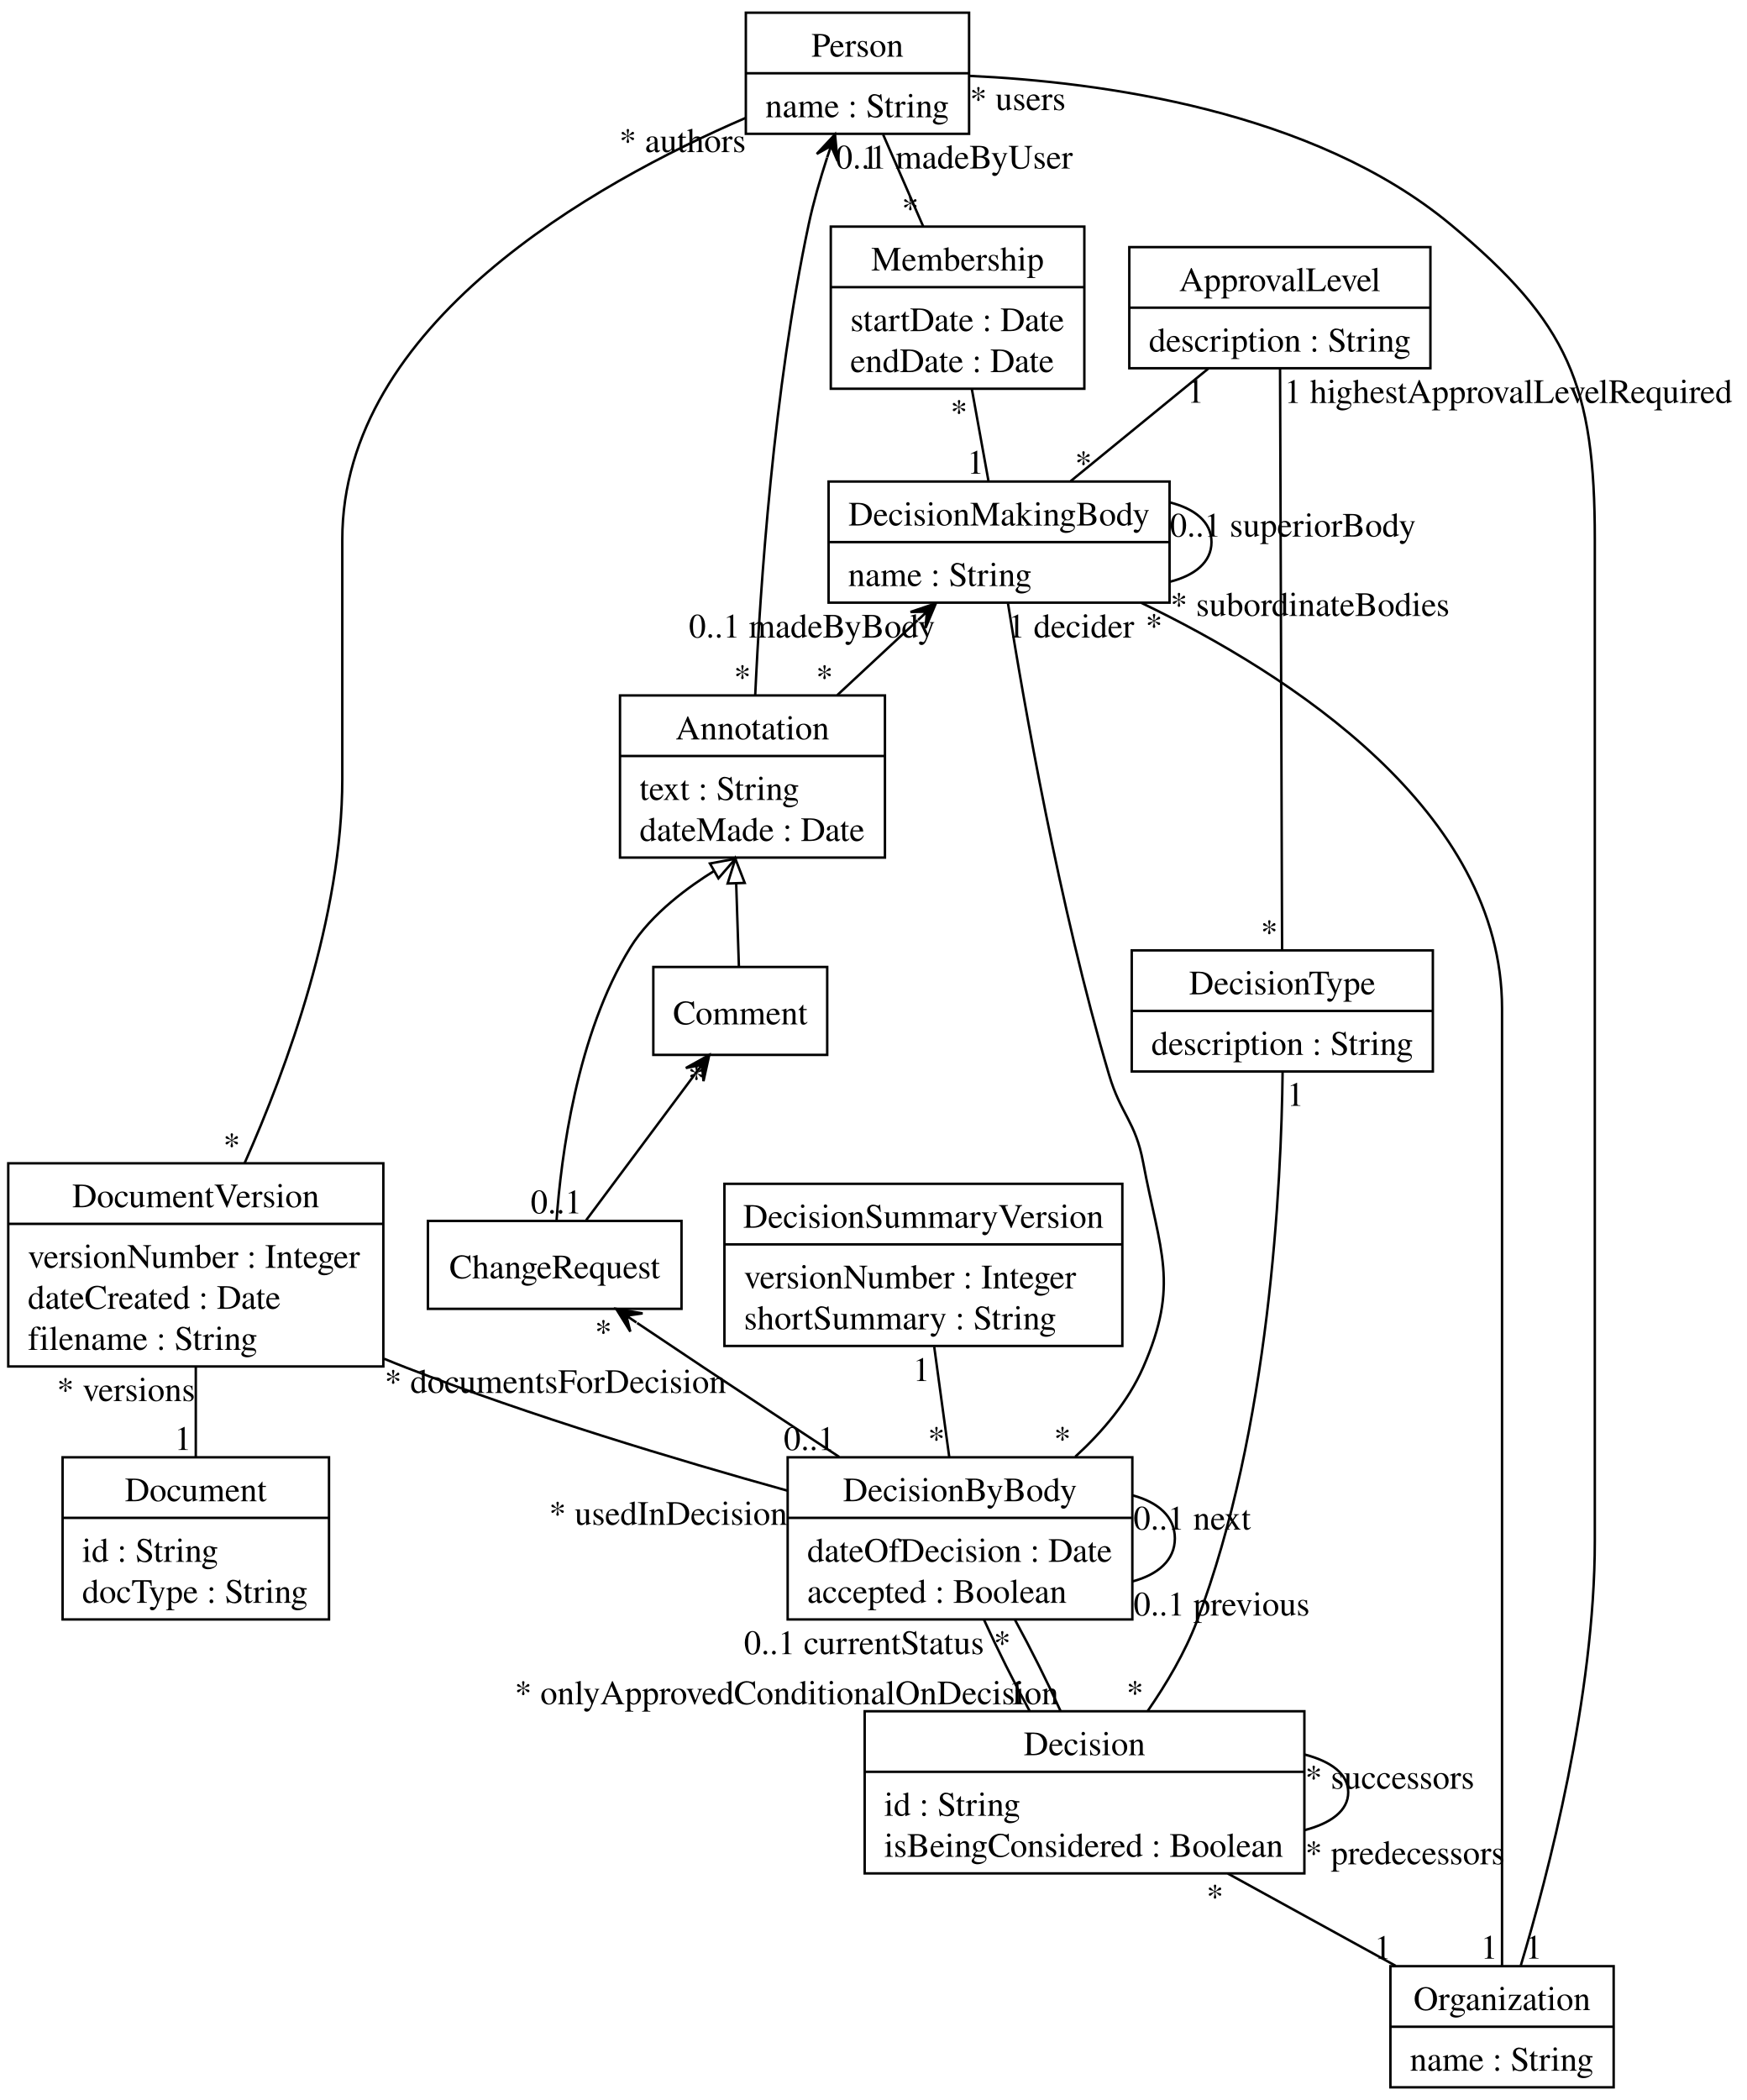
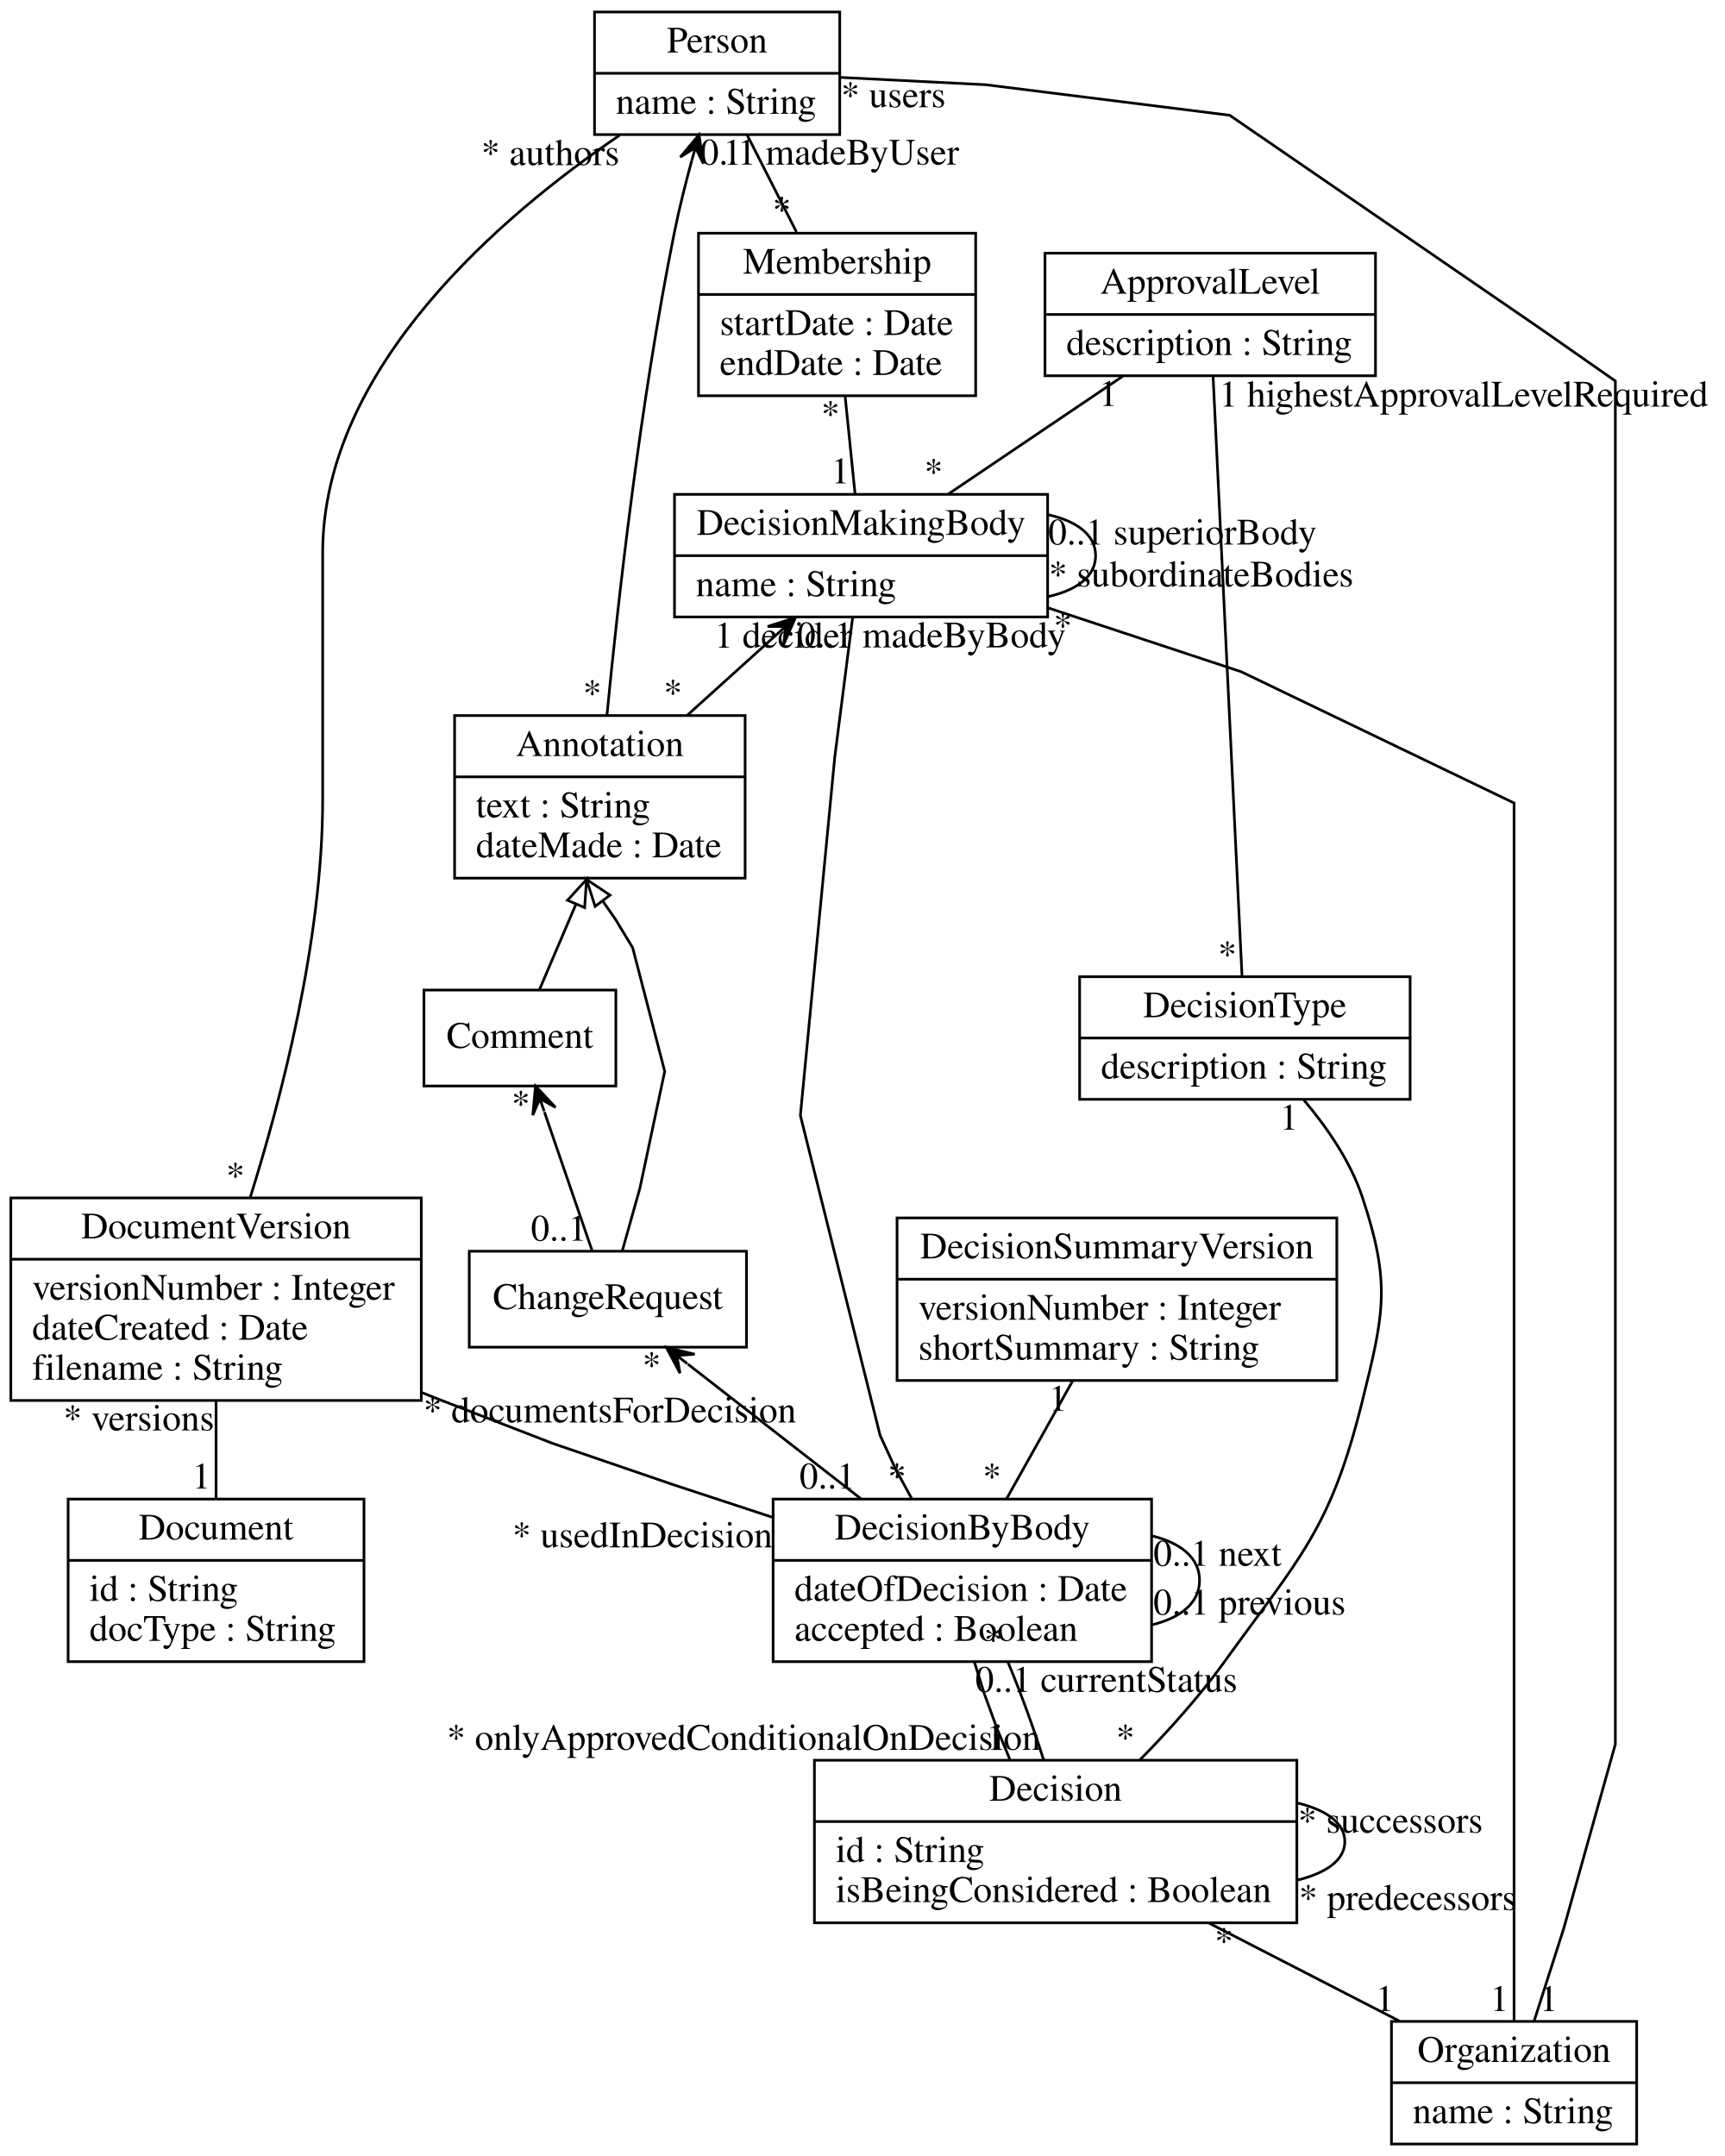
- <svg xmlns="http://www.w3.org/2000/svg" xmlns:xlink="http://www.w3.org/1999/xlink" width="599pt" height="720pt" viewBox="0.00 0.00 598.68 720.00">
-   <g id="graph0" class="graph" transform="scale(0.837209 0.837209) rotate(0) translate(4 856)">
-     <polygon fill="white" stroke="white" points="-4,5 -4,-856 712.088,-856 712.088,5 -4,5" />
+ <svg xmlns="http://www.w3.org/2000/svg" xmlns:xlink="http://www.w3.org/1999/xlink" width="576pt" height="720pt" viewBox="0.00 0.00 575.89 720.00">
+   <g id="graph0" class="graph" transform="scale(0.889988 0.889988) rotate(0) translate(4 805)">
+     <polygon fill="white" stroke="none" points="-4,4 -4,-805 643.079,-805 643.079,4 -4,4" />
    <g id="node1" class="node">
      <g id="a_node1">
-         <a xlink:href="javascript:Action.selectClass(&quot;Organization&quot;);" xlink:title="class Organization Domain model for a generic system to manage decision making within an organization. The requirements are at the bottom of the file. View this using options / GVClassDiagram to get a nice layout. The organization ">
-           <polygon fill="none" stroke="black" points="565.283,-1.2 565.283,-50.8 656.717,-50.8 656.717,-1.2 565.283,-1.2" />
-           <text text-anchor="middle" x="611" y="-32.8" font-family="Times,serif" font-size="14.00">Organization</text>
-           <polyline fill="none" stroke="black" points="565.283,-26 656.717,-26 " />
-           <text text-anchor="start" x="573.283" y="-8" font-family="Times,serif" font-size="14.00">name : String</text>
-         </a>
-       </g>
+         <a xlink:href="javascript:Action.selectClass(&quot;Organization&quot;);" xlink:title="class Organization Domain model for a generic system to manage decision making within an organization. The requirements are at the bottom of the file. View this using options / GVClassDiagram to get a nice layout. UML Class diagram written in Umple The organization ">
+           <polygon fill="none" stroke="black" points="518,-0.5 518,-46.5 610,-46.5 610,-0.5 518,-0.5" />
+           <text text-anchor="middle" x="564" y="-31.3" font-family="Times,serif" font-size="14.00">Organization</text>
+           <polyline fill="none" stroke="black" points="518,-23.5 610,-23.5 " />
+           <text text-anchor="start" x="526" y="-8.3" font-family="Times,serif" font-size="14.00">name : String</text>
+         </a>
+       </g>
+     </g>
+     <g id="node2" class="node">
+       <g id="a_node2">
+         <a xlink:href="javascript:Action.selectClass(&quot;DecisionMakingBody&quot;);" xlink:title="class DecisionMakingBody A committee or individual decision maker OK to just call this Committee ">
+           <polygon fill="none" stroke="black" points="249,-573.5 249,-619.5 389,-619.5 389,-573.5 249,-573.5" />
+           <text text-anchor="middle" x="319" y="-604.3" font-family="Times,serif" font-size="14.00">DecisionMakingBody</text>
+           <polyline fill="none" stroke="black" points="249,-596.5 389,-596.5 " />
+           <text text-anchor="start" x="257" y="-581.3" font-family="Times,serif" font-size="14.00">name : String</text>
+         </a>
+       </g>
+     </g>
+     <g id="edge4" class="edge">
+       <g id="a_edge4">
+         <a xlink:title="Organization 1  -- *  DecisionMakingBody">
+           <path fill="none" stroke="black" d="M389.207,-576.892 461.604,-552.952 564,-503.682 564,-416.5 564,-211 564,-211 564,-211 564,-151.586 564,-81.524 564,-46.606" />
+         </a>
+       </g>
+       <text text-anchor="middle" x="394.707" y="-565.692" font-family="Times,serif" font-size="14.00">* </text>
+       <text text-anchor="middle" x="558.5" y="-50.406" font-family="Times,serif" font-size="14.00">1 </text>
    </g>
    <g id="node4" class="node">
      <g id="a_node4">
        <a xlink:href="javascript:Action.selectClass(&quot;Decision&quot;);" xlink:title="class Decision A formal decision that is proposed or made ">
-           <polygon fill="none" stroke="black" points="349.955,-88.8 349.955,-155.2 530.045,-155.2 530.045,-88.8 349.955,-88.8" />
-           <text text-anchor="middle" x="440" y="-137.2" font-family="Times,serif" font-size="14.00">Decision</text>
-           <polyline fill="none" stroke="black" points="349.955,-130.4 530.045,-130.4 " />
-           <text text-anchor="start" x="357.955" y="-112.4" font-family="Times,serif" font-size="14.00">id : String</text>
-           <text text-anchor="start" x="357.955" y="-95.6" font-family="Times,serif" font-size="14.00">isBeingConsidered : Boolean</text>
+           <polygon fill="none" stroke="black" points="301.5,-83.5 301.5,-144.5 482.5,-144.5 482.5,-83.5 301.5,-83.5" />
+           <text text-anchor="middle" x="392" y="-129.3" font-family="Times,serif" font-size="14.00">Decision</text>
+           <polyline fill="none" stroke="black" points="301.5,-121.5 482.5,-121.5 " />
+           <text text-anchor="start" x="309.5" y="-106.3" font-family="Times,serif" font-size="14.00">id : String</text>
+           <text text-anchor="start" x="309.5" y="-91.3" font-family="Times,serif" font-size="14.00">isBeingConsidered : Boolean</text>
        </a>
      </g>
    </g>
    <g id="edge3" class="edge">
-       <path fill="none" stroke="black" d="M567.407,-50.963C546.528,-62.441 521.22,-76.353 498.679,-88.743" />
-       <text text-anchor="middle" x="493.429" y="-74.743" font-family="Times,serif" font-size="14.00">* </text>
-       <text text-anchor="middle" x="562.157" y="-53.763" font-family="Times,serif" font-size="14.00">1 </text>
-     </g>
-     <g id="node2" class="node">
-       <g id="a_node2">
-         <a xlink:href="javascript:Action.selectClass(&quot;DecisionMakingBody&quot;);" xlink:title="class DecisionMakingBody A committee or individual decision maker OK to just call this Committee ">
-           <polygon fill="none" stroke="black" points="335.172,-609.2 335.172,-658.8 474.828,-658.8 474.828,-609.2 335.172,-609.2" />
-           <text text-anchor="middle" x="405" y="-640.8" font-family="Times,serif" font-size="14.00">DecisionMakingBody</text>
-           <polyline fill="none" stroke="black" points="335.172,-634 474.828,-634 " />
-           <text text-anchor="start" x="343.172" y="-616" font-family="Times,serif" font-size="14.00">name : String</text>
-         </a>
-       </g>
-     </g>
-     <g id="edge4" class="edge">
-       <path fill="none" stroke="black" d="M611,-51.078C611,-88.351 611,-162.266 611,-225 611,-225 611,-225 611,-443 611,-523.886 524.122,-579.845 463.205,-609.141" />
-       <text text-anchor="middle" x="468.455" y="-595.141" font-family="Times,serif" font-size="14.00">* </text>
-       <text text-anchor="middle" x="605.75" y="-53.879" font-family="Times,serif" font-size="14.00">1 </text>
+       <g id="a_edge3">
+         <a xlink:title="Organization 1  -- *  Decision">
+           <path fill="none" stroke="black" d="M449.646,-83.339 472.98,-71.333 499.449,-57.714 521.041,-46.604" />
+         </a>
+       </g>
+       <text text-anchor="middle" x="455.146" y="-72.139" font-family="Times,serif" font-size="14.00">* </text>
+       <text text-anchor="middle" x="515.541" y="-50.404" font-family="Times,serif" font-size="14.00">1 </text>
    </g>
    <g id="node14" class="node">
      <g id="a_node14">
        <a xlink:href="javascript:Action.selectClass(&quot;Person&quot;);" xlink:title="class Person ">
-           <polygon fill="none" stroke="black" points="301.283,-801.2 301.283,-850.8 392.717,-850.8 392.717,-801.2 301.283,-801.2" />
-           <text text-anchor="middle" x="347" y="-832.8" font-family="Times,serif" font-size="14.00">Person</text>
-           <polyline fill="none" stroke="black" points="301.283,-826 392.717,-826 " />
-           <text text-anchor="start" x="309.283" y="-808" font-family="Times,serif" font-size="14.00">name : String</text>
+           <polygon fill="none" stroke="black" points="219,-754.5 219,-800.5 311,-800.5 311,-754.5 219,-754.5" />
+           <text text-anchor="middle" x="265" y="-785.3" font-family="Times,serif" font-size="14.00">Person</text>
+           <polyline fill="none" stroke="black" points="219,-777.5 311,-777.5 " />
+           <text text-anchor="start" x="227" y="-762.3" font-family="Times,serif" font-size="14.00">name : String</text>
        </a>
      </g>
    </g>
    <g id="edge5" class="edge">
-       <path fill="none" stroke="black" d="M618.69,-51.099C629.794,-88.095 649,-161.296 649,-225 649,-225 649,-225 649,-635 649,-698.045 638.467,-723.68 590,-764 533.656,-810.872 446.209,-822.469 393.012,-824.92" />
-       <text text-anchor="middle" x="412.648" y="-810.92" font-family="Times,serif" font-size="14.00">* users</text>
-       <text text-anchor="middle" x="623.94" y="-53.899" font-family="Times,serif" font-size="14.00">1 </text>
+       <g id="a_edge5">
+         <a xlink:title="Organization 1  -- * users Person">
+           <path fill="none" stroke="black" d="M311.114,-775.961 365.726,-773.21 457.301,-761.749 521,-718 574.193,-681.467 602,-662.031 602,-597.5 602,-211 602,-211 602,-211 602,-150.53 582.582,-81.211 571.508,-46.595" />
+         </a>
+       </g>
+       <text text-anchor="middle" x="331.114" y="-764.761" font-family="Times,serif" font-size="14.00">* users</text>
+       <text text-anchor="middle" x="577.008" y="-50.395" font-family="Times,serif" font-size="14.00">1 </text>
+     </g>
+     <g id="edge7" class="edge">
+       <g id="a_edge7">
+         <a xlink:title="DecisionMakingBody * subordinateBodies -- 0..1 superiorBody DecisionMakingBody">
+           <path fill="none" stroke="black" d="M389.071,-581.112C399.749,-583.461 407,-588.59 407,-596.5 407,-604.41 399.749,-609.539 389.071,-611.888" />
+         </a>
+       </g>
+       <text text-anchor="middle" x="439.571" y="-600.688" font-family="Times,serif" font-size="14.00">0..1 superiorBody</text>
+       <text text-anchor="middle" x="446.571" y="-584.912" font-family="Times,serif" font-size="14.00">* subordinateBodies</text>
+     </g>
+     <g id="node3" class="node">
+       <g id="a_node3">
+         <a xlink:href="javascript:Action.selectClass(&quot;Membership&quot;);" xlink:title="class Membership ">
+           <polygon fill="none" stroke="black" points="258,-656.5 258,-717.5 362,-717.5 362,-656.5 258,-656.5" />
+           <text text-anchor="middle" x="310" y="-702.3" font-family="Times,serif" font-size="14.00">Membership</text>
+           <polyline fill="none" stroke="black" points="258,-694.5 362,-694.5 " />
+           <text text-anchor="start" x="266" y="-679.3" font-family="Times,serif" font-size="14.00">startDate : Date</text>
+           <text text-anchor="start" x="266" y="-664.3" font-family="Times,serif" font-size="14.00">endDate : Date</text>
+         </a>
+       </g>
+     </g>
+     <g id="edge8" class="edge">
+       <g id="a_edge8">
+         <a xlink:title="DecisionMakingBody 1  -- *  Membership">
+           <path fill="none" stroke="black" d="M313.019,-656.315 314.231,-644.397 315.604,-630.893 316.729,-619.832" />
+         </a>
+       </g>
+       <text text-anchor="middle" x="307.519" y="-645.115" font-family="Times,serif" font-size="14.00">* </text>
+       <text text-anchor="middle" x="311.229" y="-623.632" font-family="Times,serif" font-size="14.00">1 </text>
    </g>
    <g id="node13" class="node">
      <g id="a_node13">
        <a xlink:href="javascript:Action.selectClass(&quot;ApprovalLevel&quot;);" xlink:title="class ApprovalLevel Identifies a level of approval -- e.g. departmental, board level It would be acceptable just to have string attributes instead of associations to this Could also be called ImportanceLevel ">
-           <polygon fill="none" stroke="black" points="458.338,-705.2 458.338,-754.8 581.662,-754.8 581.662,-705.2 458.338,-705.2" />
-           <text text-anchor="middle" x="520" y="-736.8" font-family="Times,serif" font-size="14.00">ApprovalLevel</text>
-           <polyline fill="none" stroke="black" points="458.338,-730 581.662,-730 " />
-           <text text-anchor="start" x="466.338" y="-712" font-family="Times,serif" font-size="14.00">description : String</text>
+           <polygon fill="none" stroke="black" points="388,-664 388,-710 512,-710 512,-664 388,-664" />
+           <text text-anchor="middle" x="450" y="-694.8" font-family="Times,serif" font-size="14.00">ApprovalLevel</text>
+           <polyline fill="none" stroke="black" points="388,-687 512,-687 " />
+           <text text-anchor="start" x="396" y="-671.8" font-family="Times,serif" font-size="14.00">description : String</text>
        </a>
      </g>
    </g>
    <g id="edge6" class="edge">
-       <path fill="none" stroke="black" d="M434.317,-658.963C451.619,-673.106 473.444,-690.946 490.737,-705.08" />
-       <text text-anchor="middle" x="485.487" y="-691.08" font-family="Times,serif" font-size="14.00">1 </text>
-       <text text-anchor="middle" x="439.567" y="-661.763" font-family="Times,serif" font-size="14.00">* </text>
-     </g>
-     <g id="edge7" class="edge">
-       <path fill="none" stroke="black" d="M474.973,-617.758C485.146,-620.336 492,-625.75 492,-634 492,-642.25 485.146,-647.664 474.973,-650.242" />
-       <text text-anchor="middle" x="525.33" y="-636.242" font-family="Times,serif" font-size="14.00">0..1 superiorBody</text>
-       <text text-anchor="middle" x="532.327" y="-603.758" font-family="Times,serif" font-size="14.00">* subordinateBodies</text>
-     </g>
-     <g id="node3" class="node">
-       <g id="a_node3">
-         <a xlink:href="javascript:Action.selectClass(&quot;Membership&quot;);" xlink:title="class Membership ">
-           <polygon fill="none" stroke="black" points="336.076,-696.8 336.076,-763.2 439.924,-763.2 439.924,-696.8 336.076,-696.8" />
-           <text text-anchor="middle" x="388" y="-745.2" font-family="Times,serif" font-size="14.00">Membership</text>
-           <polyline fill="none" stroke="black" points="336.076,-738.4 439.924,-738.4 " />
-           <text text-anchor="start" x="344.076" y="-720.4" font-family="Times,serif" font-size="14.00">startDate : Date</text>
-           <text text-anchor="start" x="344.076" y="-703.6" font-family="Times,serif" font-size="14.00">endDate : Date</text>
-         </a>
-       </g>
-     </g>
-     <g id="edge8" class="edge">
-       <path fill="none" stroke="black" d="M400.622,-659.207C398.556,-670.631 396.062,-684.425 393.837,-696.722" />
-       <text text-anchor="middle" x="388.587" y="-682.722" font-family="Times,serif" font-size="14.00">* </text>
-       <text text-anchor="middle" x="395.372" y="-662.007" font-family="Times,serif" font-size="14.00">1 </text>
+       <g id="a_edge6">
+         <a xlink:title="DecisionMakingBody *  -- 1  ApprovalLevel">
+           <path fill="none" stroke="black" d="M351.719,-619.604C371.726,-633.12 397.231,-650.35 417.244,-663.871" />
+         </a>
+       </g>
+       <text text-anchor="middle" x="411.744" y="-652.671" font-family="Times,serif" font-size="14.00">1 </text>
+       <text text-anchor="middle" x="346.219" y="-623.404" font-family="Times,serif" font-size="14.00">* </text>
    </g>
    <g id="edge9" class="edge">
-       <path fill="none" stroke="black" d="M373.89,-763.349C368.516,-775.67 362.491,-789.484 357.509,-800.907" />
-       <text text-anchor="middle" x="352.259" y="-786.907" font-family="Times,serif" font-size="14.00">1 </text>
-       <text text-anchor="middle" x="368.64" y="-766.149" font-family="Times,serif" font-size="14.00">* </text>
+       <g id="a_edge9">
+         <a xlink:title="Membership *  -- 1  Person">
+           <path fill="none" stroke="black" d="M276.236,-754.403 281.838,-743.385 288.697,-729.897 294.765,-717.962" />
+         </a>
+       </g>
+       <text text-anchor="middle" x="270.736" y="-743.203" font-family="Times,serif" font-size="14.00">1 </text>
+       <text text-anchor="middle" x="289.265" y="-721.762" font-family="Times,serif" font-size="14.00">* </text>
+     </g>
+     <g id="edge12" class="edge">
+       <g id="a_edge12">
+         <a xlink:title="Decision * predecessors -- * successors Decision">
+           <path fill="none" stroke="black" d="M482.62,-99.498C493.436,-102.135 500.5,-106.969 500.5,-114 500.5,-121.031 493.436,-125.865 482.62,-128.502" />
+         </a>
+       </g>
+       <text text-anchor="middle" x="517.62" y="-117.302" font-family="Times,serif" font-size="14.00">* successors</text>
+       <text text-anchor="middle" x="524.12" y="-88.298" font-family="Times,serif" font-size="14.00">* predecessors</text>
+     </g>
+     <g id="node5" class="node">
+       <g id="a_node5">
+         <a xlink:href="javascript:Action.selectClass(&quot;DecisionByBody&quot;);" xlink:title="class DecisionByBody Tracks the progress of a decision as it is approved and changed ">
+           <polygon fill="none" stroke="black" points="286,-181.5 286,-242.5 428,-242.5 428,-181.5 286,-181.5" />
+           <text text-anchor="middle" x="357" y="-227.3" font-family="Times,serif" font-size="14.00">DecisionByBody</text>
+           <polyline fill="none" stroke="black" points="286,-219.5 428,-219.5 " />
+           <text text-anchor="start" x="294" y="-204.3" font-family="Times,serif" font-size="14.00">dateOfDecision : Date</text>
+           <text text-anchor="start" x="294" y="-189.3" font-family="Times,serif" font-size="14.00">accepted : Boolean</text>
+         </a>
+       </g>
+     </g>
+     <g id="edge11" class="edge">
+       <g id="a_edge11">
+         <a xlink:title="Decision 1  -- 0..1 currentStatus DecisionByBody">
+           <path fill="none" stroke="black" d="M361.52,-181.346 365.168,-169.66 370.052,-156.266 374.926,-144.586" />
+         </a>
+       </g>
+       <text text-anchor="middle" x="411.02" y="-170.146" font-family="Times,serif" font-size="14.00">0..1 currentStatus</text>
+       <text text-anchor="middle" x="369.426" y="-148.386" font-family="Times,serif" font-size="14.00">1 </text>
    </g>
    <g id="node12" class="node">
      <g id="a_node12">
        <a xlink:href="javascript:Action.selectClass(&quot;DecisionType&quot;);" xlink:title="class DecisionType Categorization of decisions ">
-           <polygon fill="none" stroke="black" points="459.338,-417.2 459.338,-466.8 582.662,-466.8 582.662,-417.2 459.338,-417.2" />
-           <text text-anchor="middle" x="521" y="-448.8" font-family="Times,serif" font-size="14.00">DecisionType</text>
-           <polyline fill="none" stroke="black" points="459.338,-442 582.662,-442 " />
-           <text text-anchor="start" x="467.338" y="-424" font-family="Times,serif" font-size="14.00">description : String</text>
+           <polygon fill="none" stroke="black" points="401,-392.5 401,-438.5 525,-438.5 525,-392.5 401,-392.5" />
+           <text text-anchor="middle" x="463" y="-423.3" font-family="Times,serif" font-size="14.00">DecisionType</text>
+           <polyline fill="none" stroke="black" points="401,-415.5 525,-415.5 " />
+           <text text-anchor="start" x="409" y="-400.3" font-family="Times,serif" font-size="14.00">description : String</text>
        </a>
      </g>
    </g>
    <g id="edge10" class="edge">
-       <path fill="none" stroke="black" d="M465.922,-155.379C473.543,-166.421 481.133,-179.218 486,-192 515.904,-270.534 520.625,-371.753 521.128,-417.135" />
-       <text text-anchor="middle" x="526.378" y="-403.135" font-family="Times,serif" font-size="14.00">1 </text>
-       <text text-anchor="middle" x="460.672" y="-158.179" font-family="Times,serif" font-size="14.00">* </text>
-     </g>
-     <g id="node5" class="node">
-       <g id="a_node5">
-         <a xlink:href="javascript:Action.selectClass(&quot;DecisionByBody&quot;);" xlink:title="class DecisionByBody Tracks the progress of a decision as it is approved and changed ">
-           <polygon fill="none" stroke="black" points="318.414,-192.8 318.414,-259.2 459.586,-259.2 459.586,-192.8 318.414,-192.8" />
-           <text text-anchor="middle" x="389" y="-241.2" font-family="Times,serif" font-size="14.00">DecisionByBody</text>
-           <polyline fill="none" stroke="black" points="318.414,-234.4 459.586,-234.4 " />
-           <text text-anchor="start" x="326.414" y="-216.4" font-family="Times,serif" font-size="14.00">dateOfDecision : Date</text>
-           <text text-anchor="start" x="326.414" y="-199.6" font-family="Times,serif" font-size="14.00">accepted : Boolean</text>
-         </a>
-       </g>
-     </g>
-     <g id="edge11" class="edge">
-       <path fill="none" stroke="black" d="M417.535,-155.273C411.022,-167.18 404.276,-180.668 398.872,-192.586" />
-       <text text-anchor="middle" x="349.688" y="-178.586" font-family="Times,serif" font-size="14.00">0..1 currentStatus</text>
-       <text text-anchor="middle" x="412.285" y="-158.073" font-family="Times,serif" font-size="14.00">1 </text>
-     </g>
-     <g id="edge12" class="edge">
-       <path fill="none" stroke="black" d="M530.202,-106.531C540.969,-109.344 548,-114.5 548,-122 548,-129.5 540.969,-134.656 530.202,-137.469" />
-       <text text-anchor="middle" x="565" y="-123.469" font-family="Times,serif" font-size="14.00">* successors</text>
-       <text text-anchor="middle" x="571.214" y="-92.531" font-family="Times,serif" font-size="14.00">* predecessors</text>
+       <g id="a_edge10">
+         <a xlink:title="Decision *  -- 1  DecisionType">
+           <path fill="none" stroke="black" d="M423.669,-144.673C434.324,-155.531 445.825,-168.282 455,-181 483.849,-220.987 495.092,-231.152 507,-279 515.265,-312.209 517.844,-323.541 507,-356 502.53,-369.379 493.664,-382.154 485.055,-392.334" />
+         </a>
+       </g>
+       <text text-anchor="middle" x="479.555" y="-381.134" font-family="Times,serif" font-size="14.00">1 </text>
+       <text text-anchor="middle" x="418.169" y="-148.473" font-family="Times,serif" font-size="14.00">* </text>
    </g>
    <g id="edge13" class="edge">
-       <path fill="none" stroke="black" d="M436.206,-259.438C447.415,-269.708 457.886,-282.067 464,-296 479.002,-330.187 470.884,-343.307 464,-380 460.835,-396.873 454.871,-399.538 450,-416 429.641,-484.807 415.062,-568.53 408.647,-608.917" />
-       <text text-anchor="middle" x="434.494" y="-594.917" font-family="Times,serif" font-size="14.00">1 decider</text>
-       <text text-anchor="middle" x="430.956" y="-262.238" font-family="Times,serif" font-size="14.00">* </text>
+       <g id="a_edge13">
+         <a xlink:title="DecisionByBody *  -- 1 decider DecisionMakingBody">
+           <path fill="none" stroke="black" d="M315.827,-573.183 309.124,-520.833 296.232,-386.445 323,-279 326.116,-266.493 331.986,-253.686 337.982,-242.722" />
+         </a>
+       </g>
+       <text text-anchor="middle" x="289.827" y="-561.983" font-family="Times,serif" font-size="14.00">1 decider</text>
+       <text text-anchor="middle" x="332.482" y="-246.522" font-family="Times,serif" font-size="14.00">* </text>
+     </g>
+     <g id="edge18" class="edge">
+       <g id="a_edge18">
+         <a xlink:title="DecisionByBody *  -- * onlyApprovedConditionalOnDecision Decision">
+           <path fill="none" stroke="black" d="M374.103,-181.346C378.976,-169.66 383.858,-156.266 387.501,-144.586" />
+         </a>
+       </g>
+       <text text-anchor="middle" x="275.001" y="-148.386" font-family="Times,serif" font-size="14.00">* onlyApprovedConditionalOnDecision</text>
+       <text text-anchor="middle" x="368.603" y="-185.146" font-family="Times,serif" font-size="14.00">* </text>
+     </g>
+     <g id="edge16" class="edge">
+       <g id="a_edge16">
+         <a xlink:title="DecisionByBody 0..1 previous -- 0..1 next DecisionByBody">
+           <path fill="none" stroke="black" d="M428.226,-195.331C438.829,-197.926 446,-203.482 446,-212 446,-220.518 438.829,-226.074 428.226,-228.669" />
+         </a>
+       </g>
+       <text text-anchor="middle" x="452.726" y="-217.469" font-family="Times,serif" font-size="14.00">0..1 next</text>
+       <text text-anchor="middle" x="464.726" y="-199.131" font-family="Times,serif" font-size="14.00">0..1 previous</text>
    </g>
    <g id="node6" class="node">
      <g id="a_node6">
        <a xlink:href="javascript:Action.selectClass(&quot;DecisionSummaryVersion&quot;);" xlink:title="class DecisionSummaryVersion ">
-           <polygon fill="none" stroke="black" points="292.51,-304.8 292.51,-371.2 455.49,-371.2 455.49,-304.8 292.51,-304.8" />
-           <text text-anchor="middle" x="374" y="-353.2" font-family="Times,serif" font-size="14.00">DecisionSummaryVersion</text>
-           <polyline fill="none" stroke="black" points="292.51,-346.4 455.49,-346.4 " />
-           <text text-anchor="start" x="300.51" y="-328.4" font-family="Times,serif" font-size="14.00">versionNumber : Integer</text>
-           <text text-anchor="start" x="300.51" y="-311.6" font-family="Times,serif" font-size="14.00">shortSummary : String</text>
+           <polygon fill="none" stroke="black" points="332.5,-287 332.5,-348 497.5,-348 497.5,-287 332.5,-287" />
+           <text text-anchor="middle" x="415" y="-332.8" font-family="Times,serif" font-size="14.00">DecisionSummaryVersion</text>
+           <polyline fill="none" stroke="black" points="332.5,-325 497.5,-325 " />
+           <text text-anchor="start" x="340.5" y="-309.8" font-family="Times,serif" font-size="14.00">versionNumber : Integer</text>
+           <text text-anchor="start" x="340.5" y="-294.8" font-family="Times,serif" font-size="14.00">shortSummary : String</text>
        </a>
      </g>
    </g>
    <g id="edge14" class="edge">
-       <path fill="none" stroke="black" d="M384.581,-259.409C382.645,-273.604 380.378,-290.23 378.44,-304.443" />
-       <text text-anchor="middle" x="373.19" y="-290.443" font-family="Times,serif" font-size="14.00">1 </text>
-       <text text-anchor="middle" x="379.331" y="-262.209" font-family="Times,serif" font-size="14.00">* </text>
+       <g id="a_edge14">
+         <a xlink:title="DecisionByBody *  -- 1  DecisionSummaryVersion">
+           <path fill="none" stroke="black" d="M373.62,-242.659C381.387,-256.517 390.611,-272.978 398.377,-286.837" />
+         </a>
+       </g>
+       <text text-anchor="middle" x="392.877" y="-275.637" font-family="Times,serif" font-size="14.00">1 </text>
+       <text text-anchor="middle" x="368.12" y="-246.459" font-family="Times,serif" font-size="14.00">* </text>
    </g>
    <g id="node8" class="node">
      <g id="a_node8">
        <a xlink:href="javascript:Action.selectClass(&quot;DocumentVersion&quot;);" xlink:title="class DocumentVersion ">
-           <polygon fill="none" stroke="black" points="-0.811,-296.4 -0.811,-379.6 152.811,-379.6 152.811,-296.4 -0.811,-296.4" />
-           <text text-anchor="middle" x="76" y="-361.6" font-family="Times,serif" font-size="14.00">DocumentVersion</text>
-           <polyline fill="none" stroke="black" points="-0.811,-354.8 152.811,-354.8 " />
-           <text text-anchor="start" x="7.189" y="-336.8" font-family="Times,serif" font-size="14.00">versionNumber : Integer</text>
-           <text text-anchor="start" x="7.189" y="-320" font-family="Times,serif" font-size="14.00">dateCreated : Date</text>
-           <text text-anchor="start" x="7.189" y="-303.2" font-family="Times,serif" font-size="14.00">filename : String</text>
+           <polygon fill="none" stroke="black" points="0,-279.5 0,-355.5 154,-355.5 154,-279.5 0,-279.5" />
+           <text text-anchor="middle" x="77" y="-340.3" font-family="Times,serif" font-size="14.00">DocumentVersion</text>
+           <polyline fill="none" stroke="black" points="0,-332.5 154,-332.5 " />
+           <text text-anchor="start" x="8" y="-317.3" font-family="Times,serif" font-size="14.00">versionNumber : Integer</text>
+           <text text-anchor="start" x="8" y="-302.3" font-family="Times,serif" font-size="14.00">dateCreated : Date</text>
+           <text text-anchor="start" x="8" y="-287.3" font-family="Times,serif" font-size="14.00">filename : String</text>
        </a>
      </g>
    </g>
    <g id="edge15" class="edge">
-       <path fill="none" stroke="black" d="M318.282,-245.548C273.02,-258.139 213.364,-276.079 162,-296 159.07,-297.136 156.101,-298.33 153.115,-299.566" />
-       <text text-anchor="middle" x="223.3" y="-285.566" font-family="Times,serif" font-size="14.00">* documentsForDecision</text>
-       <text text-anchor="middle" x="269.488" y="-231.548" font-family="Times,serif" font-size="14.00">* usedInDecision</text>
-     </g>
-     <g id="edge16" class="edge">
-       <path fill="none" stroke="black" d="M459.778,-208.404C470.068,-211.197 477,-217.062 477,-226 477,-234.938 470.068,-240.803 459.778,-243.596" />
-       <text text-anchor="middle" x="484.079" y="-229.596" font-family="Times,serif" font-size="14.00">0..1 next</text>
-       <text text-anchor="middle" x="496.135" y="-194.404" font-family="Times,serif" font-size="14.00">0..1 previous</text>
+       <g id="a_edge15">
+         <a xlink:title="DecisionByBody * usedInDecision -- * documentsForDecision DocumentVersion">
+           <path fill="none" stroke="black" d="M154.229,-282.463 157.183,-281.276 160.114,-280.118 163,-279 203.307,-263.387 249.053,-247.727 285.996,-235.582" />
+         </a>
+       </g>
+       <text text-anchor="middle" x="224.729" y="-271.263" font-family="Times,serif" font-size="14.00">* documentsForDecision</text>
+       <text text-anchor="middle" x="236.996" y="-224.382" font-family="Times,serif" font-size="14.00">* usedInDecision</text>
    </g>
    <g id="node10" class="node">
      <g id="a_node10">
        <a xlink:href="javascript:Action.selectClass(&quot;ChangeRequest&quot;);" xlink:title="class ChangeRequest Requirements for the above  Many organization have decisions to make that are made by various committees in a hierarchical manner. Committees exist at various levels. For example, there might be a departmental committee that makes a decision, and passes the decision up to a division council for further approval, and that then passes the result to the board of directors for final approval.  Some committees might consist of a single individual, e.g. a department head or director.  The system you will model needs to be able to handle any kind of organization; the committees or individuals will have different names in each organization. In a university, for example, there might be many levels: Department curriculum committee, department council, faculty curriculum committee, faculty council, undergraduate council and Senate.  Decisions are of various types, with each type having an importance levels. Based on its importance, a decision only needs to be approved up to a certain level in the hierarchy. For example, the decision about which courses to offer in a given year might only need to be approved by the department curriculum committee, but a new program of studies might need to be approved by the Senate (and every level from department curriculum committee up to Senate). In a company, an expense less than $1000 might need approval by a department head. Expenses of over $1000000 might need approval by the Board of Directors.  Each decision has a 'short summary' that describes the decision. Examples might be: 'Purchase Photocopier model AB309 from Xerox for $2570' or 'Create course SEG2104 with title: &quot;Model driven development&quot;, and description: 'Model driven development using Umple', and prerequisites: &quot;SEG2105&quot;'  Short summaries can have multiple versions (as changes are made).  Each decision has associated with it a set of documents. Each document has an id, a filename, a type (MS Word, Excel, Pdf etc.) and a set of versions.  When a committee approves a decision, it does so by approving the short summary, and possibly modifying the set of documents by adding new versions of existing documents or adding new documents.  A committee might turn down a decision based on one version of a document and request a list of change requests that are simple blocks of text. Users or other committees may add comments to the change requests and may create new versions of documents and an updated version of the short summary. A decision may therefore go up the hierarchy, be rejected, come back down for revisions, go back up again, back down again, and eventually be approved at the highest needed level, or rejected or dropped at any level.  It is also possible for a committee to split a decision into separate decisions, or merge two decisions together, or approve one decision conditional on approval of one or more other decisions.  Committees have members. Each member has a start and end date on the committee. Each document has a set of authors. Each version has a date and a set of authors. ">
-           <polygon fill="none" stroke="black" points="171.065,-320 171.065,-356 274.935,-356 274.935,-320 171.065,-320" />
-           <text text-anchor="middle" x="223" y="-332.5" font-family="Times,serif" font-size="14.00">ChangeRequest</text>
+           <polygon fill="none" stroke="black" points="172,-299.5 172,-335.5 276,-335.5 276,-299.5 172,-299.5" />
+           <text text-anchor="middle" x="224" y="-313.8" font-family="Times,serif" font-size="14.00">ChangeRequest</text>
        </a>
      </g>
    </g>
    <g id="edge17" class="edge">
-       <path fill="none" stroke="black" d="M339.522,-259.363C321.962,-270.888 302.076,-283.987 284,-296 275.153,-301.88 265.609,-308.271 256.757,-314.22" />
-       <polygon fill="black" stroke="black" points="248.187,-319.985 253.972,-310.67 252.336,-317.194 256.484,-314.403 256.484,-314.403 256.484,-314.403 252.336,-317.194 258.996,-318.137 248.187,-319.985 248.187,-319.985" />
-       <text text-anchor="middle" x="242.937" y="-305.985" font-family="Times,serif" font-size="14.00">* </text>
-       <text text-anchor="middle" x="327.272" y="-262.163" font-family="Times,serif" font-size="14.00">0..1 </text>
-     </g>
-     <g id="edge18" class="edge">
-       <path fill="none" stroke="black" d="M411.541,-192.586C418.057,-180.668 424.798,-167.18 430.191,-155.273" />
-       <text text-anchor="middle" x="318.01" y="-158.073" font-family="Times,serif" font-size="14.00">* onlyApprovedConditionalOnDecision</text>
-       <text text-anchor="middle" x="406.291" y="-178.586" font-family="Times,serif" font-size="14.00">* </text>
+       <g id="a_edge17">
+         <a xlink:title="DecisionByBody 0..1  -&gt; *  ChangeRequest">
+           <path fill="none" stroke="black" d="M254.03,-293.131 273.227,-278.192 298.293,-258.686 318.888,-242.659" />
+           <polygon fill="black" stroke="black" points="245.927,-299.436 251.056,-289.743 249.873,-296.366 253.819,-293.295 253.819,-293.295 253.819,-293.295 249.873,-296.366 256.583,-296.846 245.927,-299.436 245.927,-299.436" />
+         </a>
+       </g>
+       <text text-anchor="middle" x="240.427" y="-288.236" font-family="Times,serif" font-size="14.00">* </text>
+       <text text-anchor="middle" x="306.388" y="-246.459" font-family="Times,serif" font-size="14.00">0..1 </text>
    </g>
    <g id="node7" class="node">
      <g id="a_node7">
        <a xlink:href="javascript:Action.selectClass(&quot;Document&quot;);" xlink:title="class Document ">
-           <polygon fill="none" stroke="black" points="21.44,-192.8 21.44,-259.2 130.56,-259.2 130.56,-192.8 21.44,-192.8" />
-           <text text-anchor="middle" x="76" y="-241.2" font-family="Times,serif" font-size="14.00">Document</text>
-           <polyline fill="none" stroke="black" points="21.44,-234.4 130.56,-234.4 " />
-           <text text-anchor="start" x="29.44" y="-216.4" font-family="Times,serif" font-size="14.00">id : String</text>
-           <text text-anchor="start" x="29.44" y="-199.6" font-family="Times,serif" font-size="14.00">docType : String</text>
+           <polygon fill="none" stroke="black" points="21.5,-181.5 21.5,-242.5 132.5,-242.5 132.5,-181.5 21.5,-181.5" />
+           <text text-anchor="middle" x="77" y="-227.3" font-family="Times,serif" font-size="14.00">Document</text>
+           <polyline fill="none" stroke="black" points="21.5,-219.5 132.5,-219.5 " />
+           <text text-anchor="start" x="29.5" y="-204.3" font-family="Times,serif" font-size="14.00">id : String</text>
+           <text text-anchor="start" x="29.5" y="-189.3" font-family="Times,serif" font-size="14.00">docType : String</text>
        </a>
      </g>
    </g>
    <g id="edge19" class="edge">
-       <path fill="none" stroke="black" d="M76,-259.409C76,-270.943 76,-284.081 76,-296.226" />
-       <text text-anchor="middle" x="47.419" y="-282.226" font-family="Times,serif" font-size="14.00">* versions</text>
-       <text text-anchor="middle" x="70.75" y="-262.209" font-family="Times,serif" font-size="14.00">1 </text>
+       <g id="a_edge19">
+         <a xlink:title="Document 1  -- * versions DocumentVersion">
+           <path fill="none" stroke="black" d="M77,-242.659C77,-254.128 77,-267.379 77,-279.463" />
+         </a>
+       </g>
+       <text text-anchor="middle" x="48" y="-268.263" font-family="Times,serif" font-size="14.00">* versions</text>
+       <text text-anchor="middle" x="71.5" y="-246.459" font-family="Times,serif" font-size="14.00">1 </text>
    </g>
    <g id="edge20" class="edge">
-       <path fill="none" stroke="black" d="M95.979,-379.631C113.433,-418.914 136,-480.608 136,-537 136,-537 136,-537 136,-635 136,-723.238 239.159,-780.973 301.216,-807.721" />
-       <text text-anchor="middle" x="275.359" y="-793.721" font-family="Times,serif" font-size="14.00">* authors</text>
-       <text text-anchor="middle" x="90.729" y="-382.431" font-family="Times,serif" font-size="14.00">* </text>
+       <g id="a_edge20">
+         <a xlink:title="DocumentVersion *  -- * authors Person">
+           <path fill="none" stroke="black" d="M89.766,-355.507C101.473,-392.783 117,-452.182 117,-505 117,-505 117,-505 117,-597.5 117,-667.259 184.589,-724.48 228.416,-754.251" />
+         </a>
+       </g>
+       <text text-anchor="middle" x="202.416" y="-743.051" font-family="Times,serif" font-size="14.00">* authors</text>
+       <text text-anchor="middle" x="84.266" y="-359.307" font-family="Times,serif" font-size="14.00">* </text>
    </g>
    <g id="node9" class="node">
      <g id="a_node9">
        <a xlink:href="javascript:Action.selectClass(&quot;Annotation&quot;);" xlink:title="class Annotation ">
-           <polygon fill="none" stroke="black" points="249.745,-504.8 249.745,-571.2 358.255,-571.2 358.255,-504.8 249.745,-504.8" />
-           <text text-anchor="middle" x="304" y="-553.2" font-family="Times,serif" font-size="14.00">Annotation</text>
-           <polyline fill="none" stroke="black" points="249.745,-546.4 358.255,-546.4 " />
-           <text text-anchor="start" x="257.745" y="-528.4" font-family="Times,serif" font-size="14.00">text : String</text>
-           <text text-anchor="start" x="257.745" y="-511.6" font-family="Times,serif" font-size="14.00">dateMade : Date</text>
-         </a>
-       </g>
+           <polygon fill="none" stroke="black" points="166.5,-475.5 166.5,-536.5 275.5,-536.5 275.5,-475.5 166.5,-475.5" />
+           <text text-anchor="middle" x="221" y="-521.3" font-family="Times,serif" font-size="14.00">Annotation</text>
+           <polyline fill="none" stroke="black" points="166.5,-513.5 275.5,-513.5 " />
+           <text text-anchor="start" x="174.5" y="-498.3" font-family="Times,serif" font-size="14.00">text : String</text>
+           <text text-anchor="start" x="174.5" y="-483.3" font-family="Times,serif" font-size="14.00">dateMade : Date</text>
+         </a>
+       </g>
+     </g>
+     <g id="edge22" class="edge">
+       <g id="a_edge22">
+         <a xlink:title="Annotation *  -&gt; 0..1 madeByBody DecisionMakingBody">
+           <path fill="none" stroke="black" d="M253.905,-536.715C264.555,-546.332 276.345,-556.98 286.933,-566.541" />
+           <polygon fill="black" stroke="black" points="294.396,-573.281 283.958,-569.919 290.685,-569.93 286.974,-566.579 286.974,-566.579 286.974,-566.579 290.685,-569.93 289.99,-563.239 294.396,-573.281 294.396,-573.281" />
+         </a>
+       </g>
+       <text text-anchor="middle" x="345.396" y="-562.081" font-family="Times,serif" font-size="14.00">0..1 madeByBody</text>
+       <text text-anchor="middle" x="248.405" y="-540.515" font-family="Times,serif" font-size="14.00">* </text>
    </g>
    <g id="edge21" class="edge">
-       <path fill="none" stroke="black" d="M305.127,-571.381C307.153,-615.403 312.638,-696.401 327,-764 328.918,-773.03 331.689,-782.602 334.56,-791.42" />
-       <polygon fill="black" stroke="black" points="337.803,-800.987 330.331,-792.962 336.198,-796.252 334.592,-791.517 334.592,-791.517 334.592,-791.517 336.198,-796.252 338.854,-790.072 337.803,-800.987 337.803,-800.987" />
-       <text text-anchor="middle" x="386.598" y="-786.987" font-family="Times,serif" font-size="14.00">0..1 madeByUser</text>
-       <text text-anchor="middle" x="299.877" y="-574.181" font-family="Times,serif" font-size="14.00">* </text>
-     </g>
-     <g id="edge22" class="edge">
-       <path fill="none" stroke="black" d="M338.758,-571.349C349.411,-581.264 361.102,-592.145 371.658,-601.969" />
-       <polygon fill="black" stroke="black" points="379.113,-608.907 368.727,-605.388 375.453,-605.501 371.793,-602.094 371.793,-602.094 371.793,-602.094 375.453,-605.501 374.859,-598.8 379.113,-608.907 379.113,-608.907" />
-       <text text-anchor="middle" x="328.366" y="-594.907" font-family="Times,serif" font-size="14.00">0..1 madeByBody</text>
-       <text text-anchor="middle" x="333.508" y="-574.149" font-family="Times,serif" font-size="14.00">* </text>
+       <g id="a_edge21">
+         <a xlink:title="Annotation *  -&gt; 0..1 madeByUser Person">
+           <path fill="none" stroke="black" d="M223.651,-536.563C227.617,-577.565 236.041,-653.89 249,-718 250.769,-726.753 253.122,-736.127 255.478,-744.75" />
+           <polygon fill="black" stroke="black" points="258.21,-754.446 251.167,-746.041 256.854,-749.633 255.498,-744.821 255.498,-744.821 255.498,-744.821 256.854,-749.633 259.829,-743.6 258.21,-754.446 258.21,-754.446" />
+         </a>
+       </g>
+       <text text-anchor="middle" x="307.21" y="-743.246" font-family="Times,serif" font-size="14.00">0..1 madeByUser</text>
+       <text text-anchor="middle" x="218.151" y="-540.363" font-family="Times,serif" font-size="14.00">* </text>
    </g>
    <g id="edge1" class="edge">
-       <path fill="none" stroke="black" d="M223.756,-356.162C225.607,-382.173 231.99,-432.322 254,-468 262.618,-481.969 278.443,-493.237 288.305,-499.333" />
-       <polygon fill="none" stroke="black" points="286.581,-502.379 297,-504.3 290.053,-496.3 286.581,-502.379" />
+       <path fill="none" stroke="black" d="M222.064,-466.935 226.906,-459.957 233.31,-449.382 236,-439 245.334,-402.978 236.024,-359.163 229.39,-335.552" />
+       <polygon fill="none" stroke="black" points="219.212,-464.904 216,-475 224.807,-469.11 219.212,-464.904" />
    </g>
    <g id="node11" class="node">
      <g id="a_node11">
        <a xlink:href="javascript:Action.selectClass(&quot;Comment&quot;);" xlink:title="class Comment A comment can just be applied to a ChangeRequest ">
-           <polygon fill="none" stroke="black" points="263.39,-424 263.39,-460 334.61,-460 334.61,-424 263.39,-424" />
-           <text text-anchor="middle" x="299" y="-436.5" font-family="Times,serif" font-size="14.00">Comment</text>
+           <polygon fill="none" stroke="black" points="155,-397.5 155,-433.5 227,-433.5 227,-397.5 155,-397.5" />
+           <text text-anchor="middle" x="191" y="-411.8" font-family="Times,serif" font-size="14.00">Comment</text>
        </a>
      </g>
    </g>
    <g id="edge23" class="edge">
-       <path fill="none" stroke="black" d="M235.892,-356.303C248.085,-372.667 266.52,-397.409 280.322,-415.932" />
-       <polygon fill="black" stroke="black" points="286.298,-423.953 276.715,-418.622 283.311,-419.943 280.323,-415.934 280.323,-415.934 280.323,-415.934 283.311,-419.943 283.932,-413.245 286.298,-423.953 286.298,-423.953" />
-       <text text-anchor="middle" x="281.048" y="-409.953" font-family="Times,serif" font-size="14.00">* </text>
-       <text text-anchor="middle" x="223.642" y="-359.103" font-family="Times,serif" font-size="14.00">0..1 </text>
+       <g id="a_edge23">
+         <a xlink:title="ChangeRequest 0..1  -&gt; *  Comment">
+           <path fill="none" stroke="black" d="M200.193,-387.757 205.923,-371.088 213.126,-350.133 218.1,-335.663" />
+           <polygon fill="black" stroke="black" points="196.849,-397.486 195.844,-386.566 198.474,-392.757 200.1,-388.029 200.1,-388.029 200.1,-388.029 198.474,-392.757 204.355,-389.492 196.849,-397.486 196.849,-397.486" />
+         </a>
+       </g>
+       <text text-anchor="middle" x="191.349" y="-386.286" font-family="Times,serif" font-size="14.00">* </text>
+       <text text-anchor="middle" x="205.6" y="-339.463" font-family="Times,serif" font-size="14.00">0..1 </text>
    </g>
    <g id="edge2" class="edge">
-       <path fill="none" stroke="black" d="M298.443,-460.075C298.087,-470.987 297.637,-484.774 297.335,-494.029" />
-       <polygon fill="none" stroke="black" points="293.828,-494.191 297,-504.3 300.824,-494.419 293.828,-494.191" />
+       <path fill="none" stroke="black" d="M198.366,-433.736C202.802,-444.116 208.282,-456.94 211.945,-465.512" />
+       <polygon fill="none" stroke="black" points="208.852,-467.18 216,-475 215.289,-464.429 208.852,-467.18" />
    </g>
    <g id="edge24" class="edge">
-       <path fill="none" stroke="black" d="M520.916,-466.892C520.728,-520.727 520.273,-651.014 520.084,-704.975" />
-       <text text-anchor="middle" x="613.586" y="-690.975" font-family="Times,serif" font-size="14.00">1 highestApprovalLevelRequired</text>
-       <text text-anchor="middle" x="515.666" y="-469.692" font-family="Times,serif" font-size="14.00">* </text>
+       <g id="a_edge24">
+         <a xlink:title="DecisionType *  -- 1 highestApprovalLevelRequired ApprovalLevel">
+           <path fill="none" stroke="black" d="M451.079,-663.641 453.53,-612.812 459.498,-489.09 461.936,-438.554" />
+         </a>
+       </g>
+       <text text-anchor="middle" x="545.079" y="-652.441" font-family="Times,serif" font-size="14.00">1 highestApprovalLevelRequired</text>
+       <text text-anchor="middle" x="456.436" y="-442.354" font-family="Times,serif" font-size="14.00">* </text>
    </g>
  </g>
</svg>
